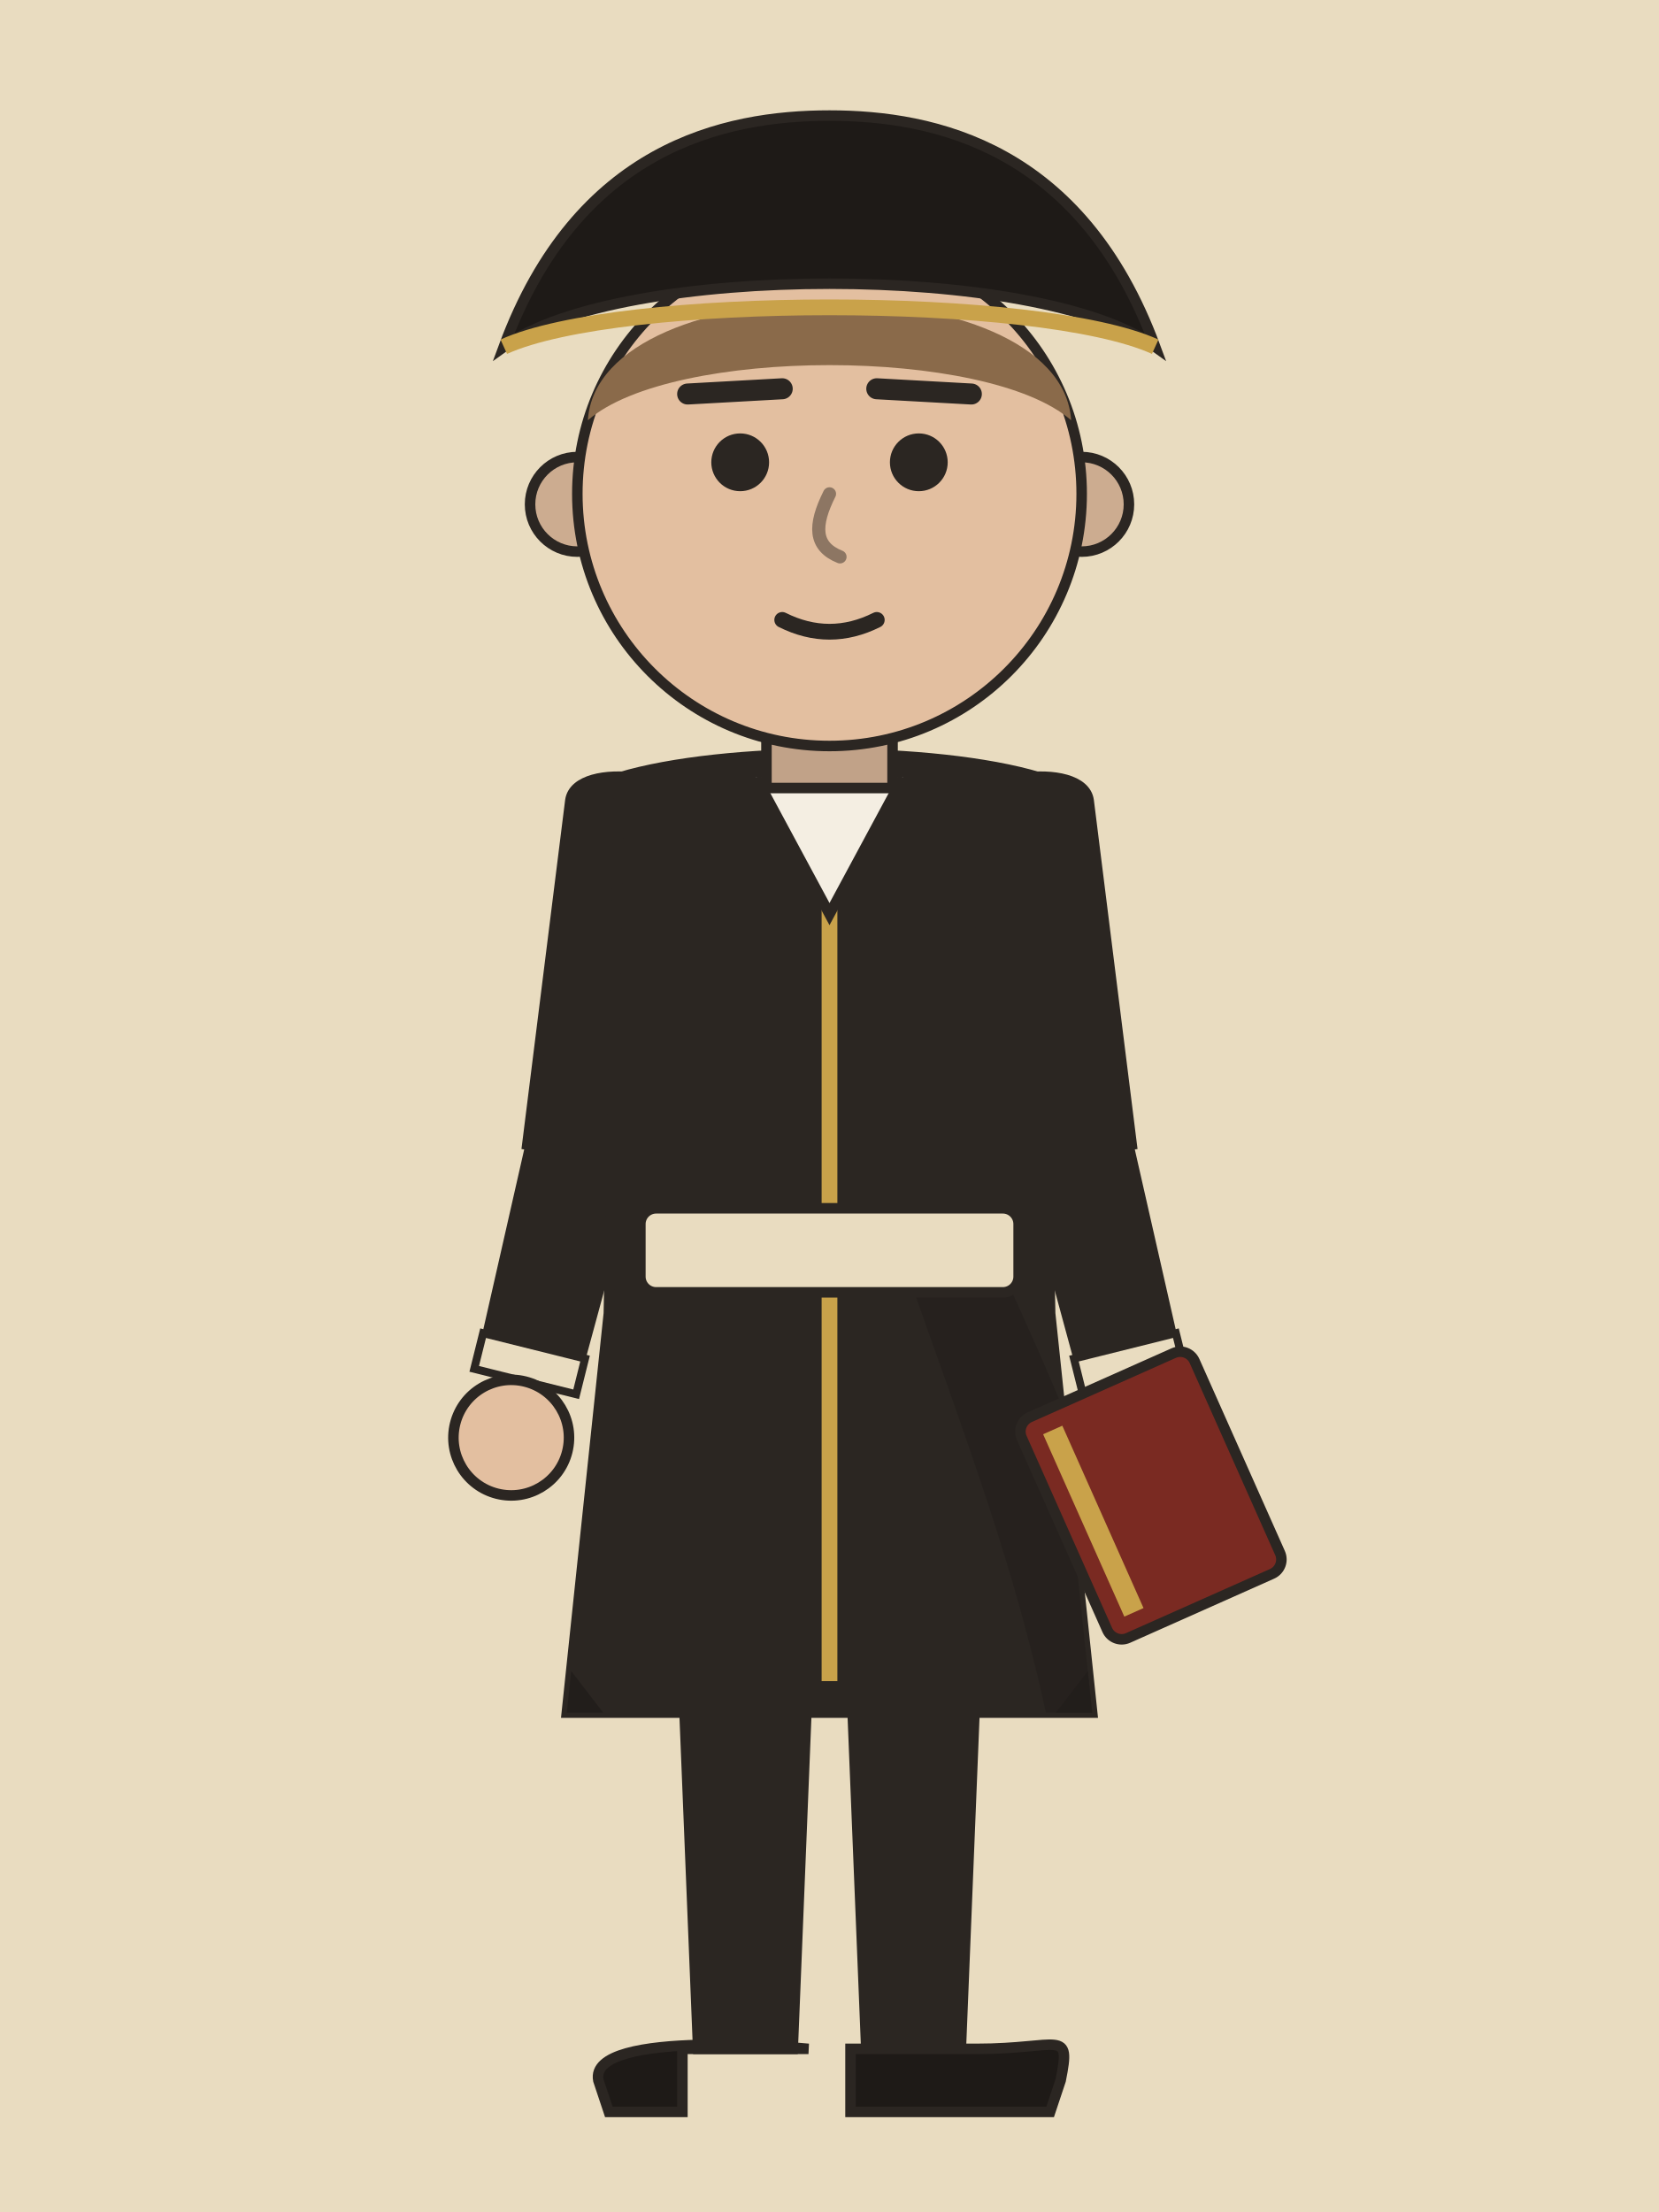
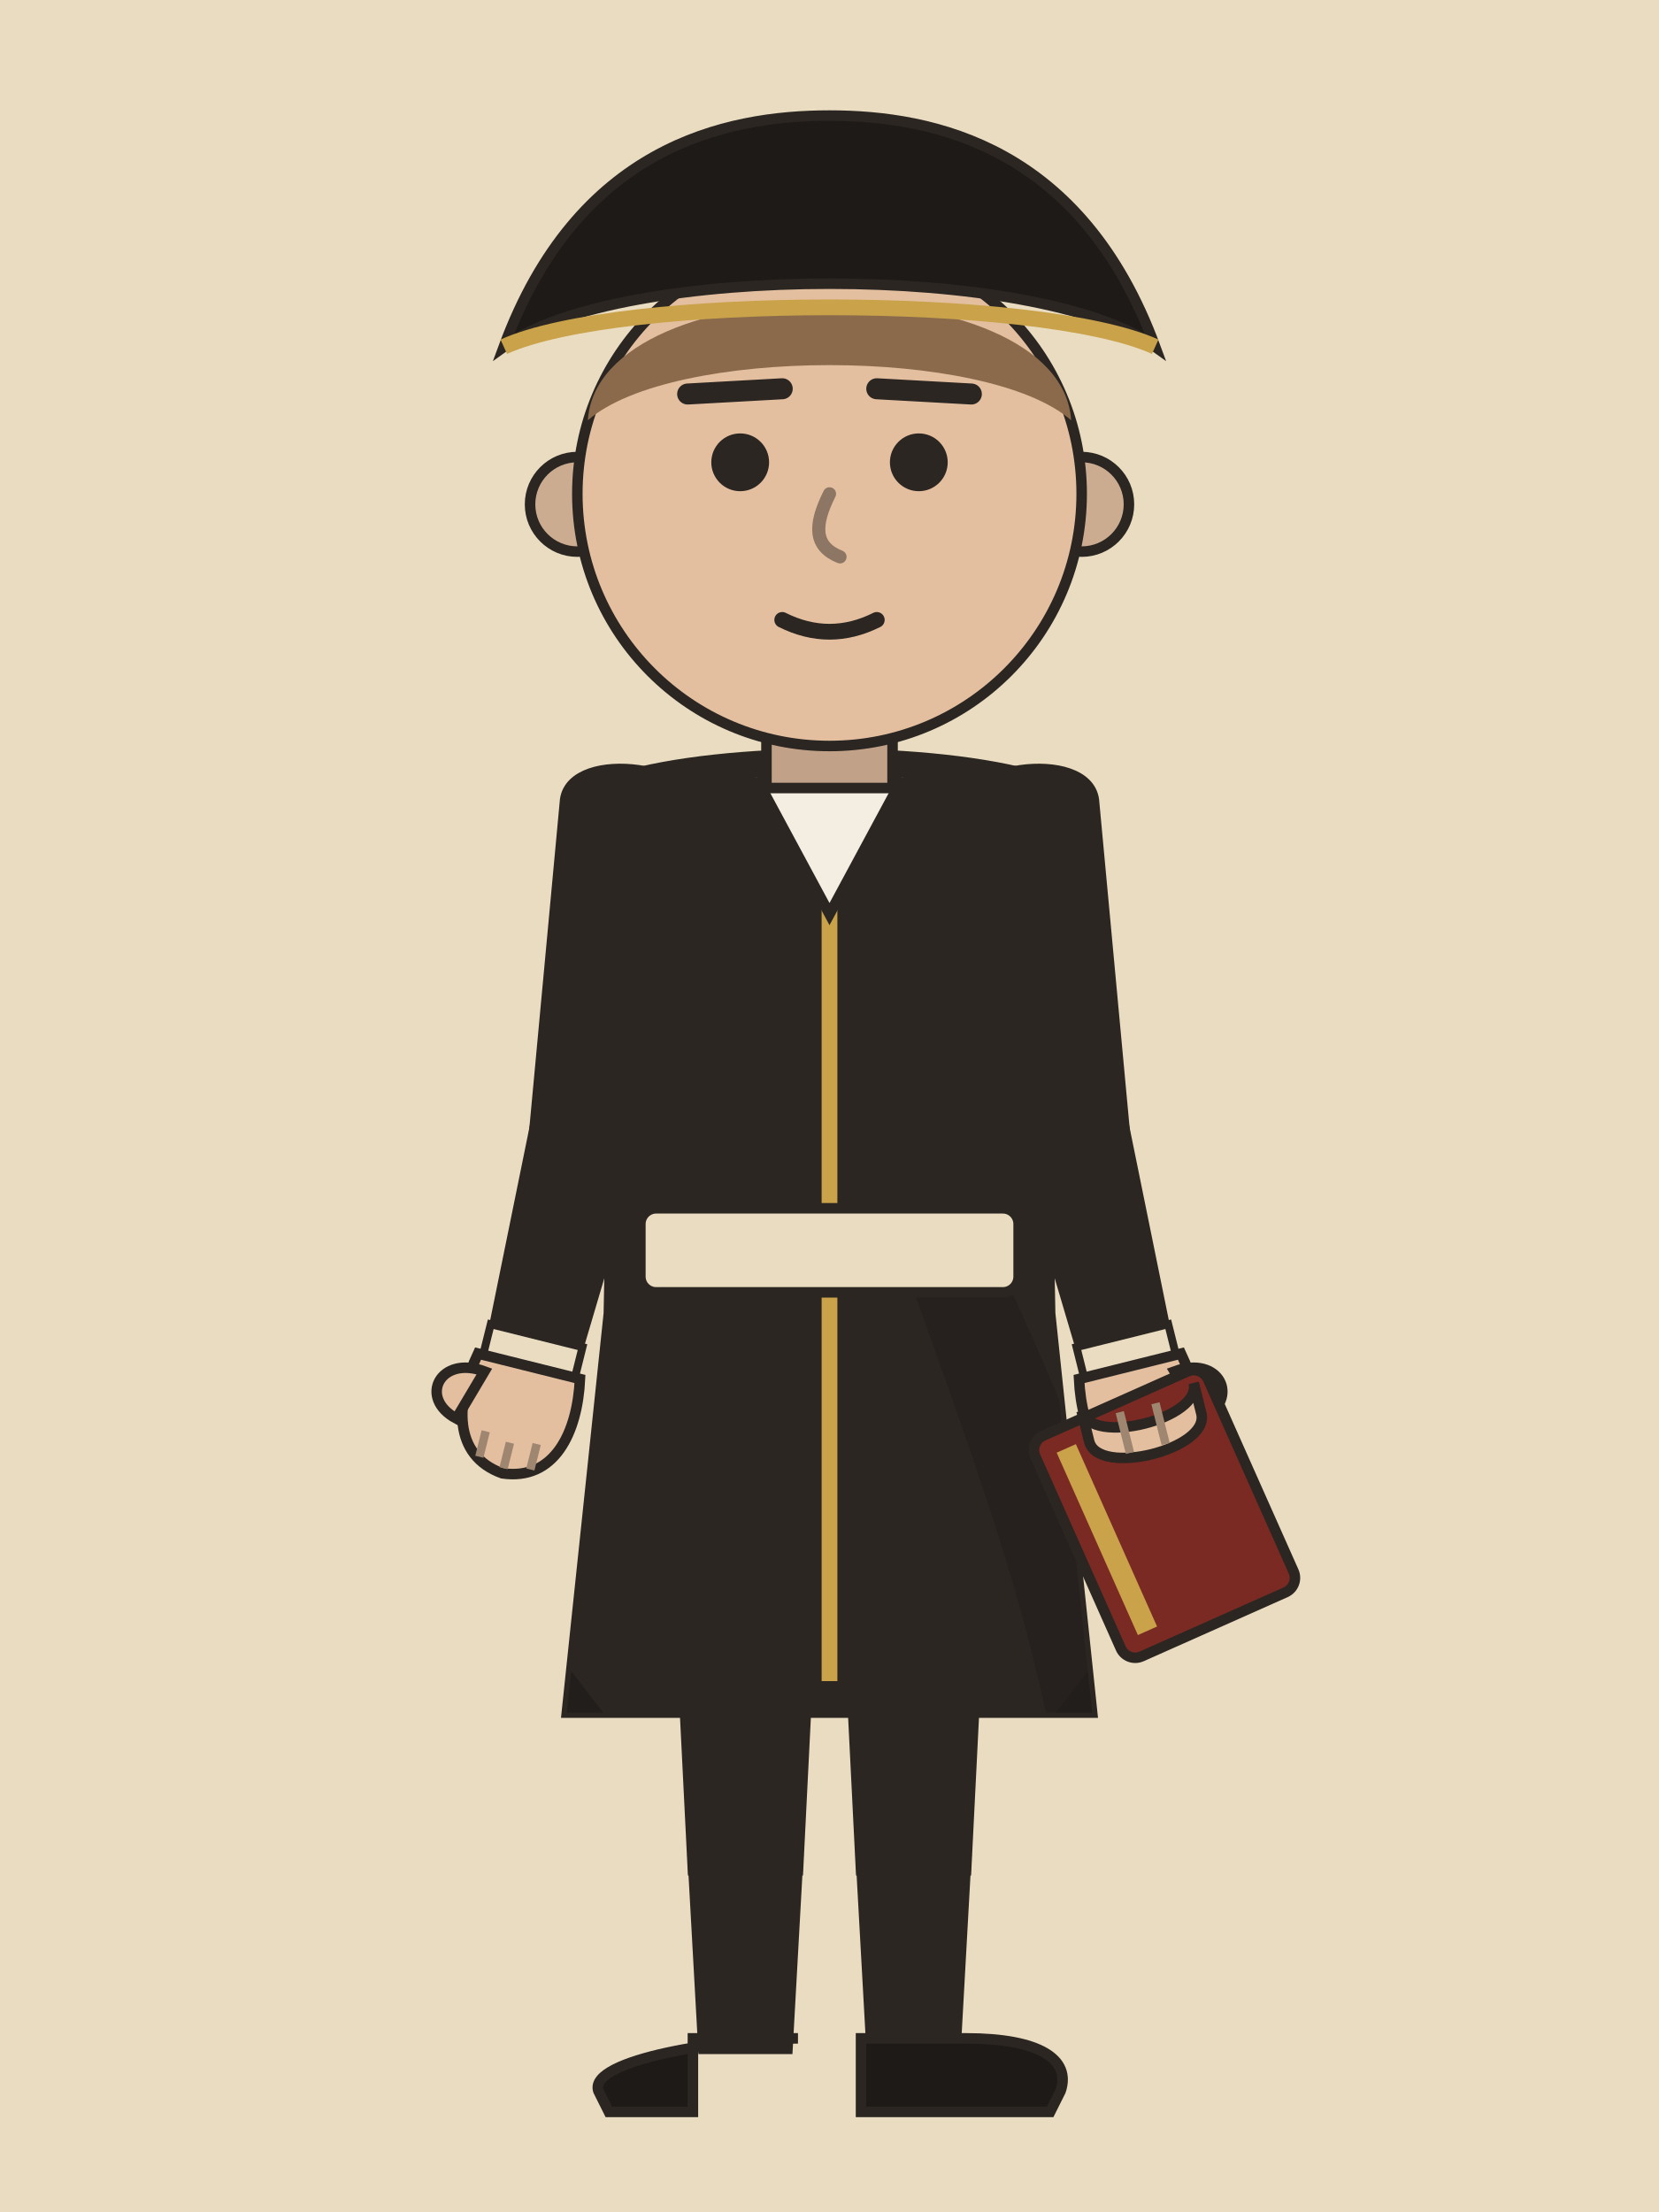
<svg xmlns="http://www.w3.org/2000/svg" viewBox="0 0 600 800" width="600" height="800">
  <rect width="600" height="800" fill="#E9DCC0" />
  <g id="companyMerchant-root" transform="translate(300,760) scale(1.9,1.9)">
    <g id="companyMerchant-walk" transform="translate(0,0)">
      <g transform="scale(1)">
        <g transform="translate(-16,-84)">
          <g id="companyMerchant-legL" transform="rotate(0)">
-             <path d="M-12,0 L12,0 L9,74 L-9,74Z" fill="#2B2622" stroke="#2B2622" stroke-width="2" />
-             <path d="M-12,74 L12,74 C12,74 -30,70 -28,80 L-26,86 L-12,86Z" fill="#1E1A17" stroke="#2B2622" stroke-width="2" />
+             <path d="M-12,0 L12,0 L10,40 L-10,40Z" fill="#2B2622" stroke="#2B2622" stroke-width="2" />
+             <g transform="translate(0,38)">
+               <g id="companyMerchant-legL-lower" transform="rotate(0)">
+                 <circle r="10" fill="#2B2622" stroke="#2B2622" stroke-width="2" />
+                 <path d="M-10,0 L10,0 L8,36 L-8,36Z" fill="#2B2622" stroke="#2B2622" stroke-width="2" />
+                 <path d="M-9,-2 L9,-2" stroke="#2B2622" stroke-width="5" />
+                 <path d="M-10,34 L10,34 C-4,34 -30,38 -28,44 L-26,48 L-10,48Z" fill="#1E1A17" stroke="#2B2622" stroke-width="2" />
+               </g>
+             </g>
          </g>
        </g>
        <g transform="translate(16,-84)">
          <g id="companyMerchant-legR" transform="rotate(0)">
-             <path d="M-12,0 L12,0 L9,74 L-9,74Z" fill="#2B2622" stroke="#2B2622" stroke-width="2" />
-             <path d="M-12,74 L12,74 C28,74 30,70 28,80 L26,86 L-12,86Z" fill="#1E1A17" stroke="#2B2622" stroke-width="2" />
+             <path d="M-12,0 L12,0 L10,40 L-10,40Z" fill="#2B2622" stroke="#2B2622" stroke-width="2" />
+             <g transform="translate(0,38)">
+               <g id="companyMerchant-legR-lower" transform="rotate(0)">
+                 <circle r="10" fill="#2B2622" stroke="#2B2622" stroke-width="2" />
+                 <path d="M-10,0 L10,0 L8,36 L-8,36Z" fill="#2B2622" stroke="#2B2622" stroke-width="2" />
+                 <path d="M-9,-2 L9,-2" stroke="#2B2622" stroke-width="5" />
+                 <path d="M-10,34 L10,34 C24,34 30,38 28,44 L26,48 L-10,48Z" fill="#1E1A17" stroke="#2B2622" stroke-width="2" />
+               </g>
+             </g>
          </g>
        </g>
        <g transform="translate(0,-84)">
          <g id="companyMerchant-body" transform="scale(1,1)">
            <g transform="translate(0,84)">
              <g transform="translate(-38,-242)">
                <g id="companyMerchant-armL-upper" transform="rotate(8)">
-                   <path d="M-12,-4 C-12,-12 12,-12 12,-4 L11,62 L-11,62Z" fill="#2B2622" stroke="#2B2622" stroke-width="2" />
+                   <path d="M-13,-4 C-13,-14 13,-14 13,-4 L10,60 L-10,60Z" fill="#2B2622" stroke="#2B2622" stroke-width="2" />
                  <g transform="translate(0,58)">
                    <g id="companyMerchant-armL-lower" transform="rotate(6)">
-                       <path d="M-10,0 L10,0 L9,48 L-9,48Z" fill="#2B2622" stroke="#2B2622" stroke-width="2" />
-                       <rect x="-10" y="42" width="20" height="7" fill="#E9DCC0" stroke="#2B2622" stroke-width="1.5" />
-                       <circle cx="0" cy="60" r="11" fill="#E3BFA0" stroke="#2B2622" stroke-width="2" />
+                       <circle cx="0" cy="0" r="10" fill="#2B2622" stroke="#2B2622" stroke-width="2" />
+                       <path d="M-10,0 L10,0 L8,46 L-8,46Z" fill="#2B2622" stroke="#2B2622" stroke-width="2" />
+                       <path d="M-9,-2 L9,-2" stroke="#2B2622" stroke-width="5" />
+                       <rect x="-9" y="40" width="18" height="7" fill="#E9DCC0" stroke="#2B2622" stroke-width="1.5" />
+                       <g transform="translate(0,46)">
+                         <g id="companyMerchant-armL-hand">
+                           <g class="hand">
+                             <path d="M-10,0 C-12,10 -10,20 0,21 C10,20 12,10 10,0Z" fill="#E3BFA0" stroke="#2B2622" stroke-width="2" />
+                             <path d="M-8,3 C-17,2 -19,11 -11,13Z" fill="#E3BFA0" stroke="#2B2622" stroke-width="2" />
+                             <path d="M-5,14 L-5,19 M0,15 L0,20 M5,14 L5,19" stroke="#9f8670" stroke-width="1.6" />
+                           </g>
+                         </g>
+                       </g>
                    </g>
                  </g>
                </g>
              </g>
              <g id="companyMerchant-torso">
                <clipPath id="companyMerchant-tclip">
                  <path d="M-40,-252 C-20,-258 20,-258 40,-252 L42,-150 L50,-74 L-50,-74 L-42,-150Z" />
                </clipPath>
                <path d="M-40,-252 C-20,-258 20,-258 40,-252 L42,-150 L50,-74 L-50,-74 L-42,-150Z" fill="#2B2622" stroke="#2B2622" stroke-width="2" />
                <g clip-path="url(#companyMerchant-tclip)">
                  <path d="M-66,-70 L-60,-96 L-40,-70Z M66,-70 L60,-96 L40,-70Z" fill="#221e1b" />
                  <path d="M14,-160 C26,-126 36,-100 42,-70 L66,-70 C58,-100 46,-130 32,-160Z" fill="#221e1b" opacity="0.55" />
                </g>
                <path d="M0,-250 L0,-80" stroke="#C9A24A" stroke-width="3" />
                <path d="M-14,-252 L0,-226 L14,-252" fill="#F4EEE2" stroke="#2B2622" stroke-width="2" />
                <rect x="-36" y="-170" width="72" height="16" rx="3" fill="#E9DCC0" stroke="#2B2622" stroke-width="2" />
              </g>
              <g transform="translate(0,-254)">
                <g id="companyMerchant-head" transform="rotate(0)">
                  <rect x="-12" y="-14" width="24" height="18" fill="#c1a288" stroke="#2B2622" stroke-width="2" />
                  <circle cx="-48" cy="-50" r="9" fill="#ccac90" stroke="#2B2622" stroke-width="2" />
                  <circle cx="48" cy="-50" r="9" fill="#ccac90" stroke="#2B2622" stroke-width="2" />
                  <circle cx="0" cy="-52" r="48" fill="#E3BFA0" stroke="#2B2622" stroke-width="2" />
                  <path d="M-46,-66 C-44,-96 44,-96 46,-66 C30,-80 -30,-80 -46,-66Z" fill="#8A6A4A" />
                  <g id="companyMerchant-eyes">
                    <g id="companyMerchant-eyes-open">
                      <circle cx="-17" cy="-58" r="5.5" fill="#2B2622" />
                      <circle cx="17" cy="-58" r="5.5" fill="#2B2622" />
                    </g>
                    <g id="companyMerchant-eyes-shut" opacity="0">
                      <path d="M-23,-58 L-11,-58 M11,-58 L23,-58" stroke="#2B2622" stroke-width="3" stroke-linecap="round" />
                    </g>
                  </g>
                  <g id="companyMerchant-brows" transform="translate(0,0)">
                    <path d="M-27,-71 L-9,-72" stroke="#2B2622" stroke-width="4" stroke-linecap="round" fill="none" />
                    <path d="M9,-72 L27,-71" stroke="#2B2622" stroke-width="4" stroke-linecap="round" fill="none" />
                  </g>
                  <path d="M0,-52 C-3,-46 -3,-42 2,-40" stroke="#8d7663" stroke-width="2.5" fill="none" stroke-linecap="round" />
                  <g id="companyMerchant-mouth">
                    <path id="companyMerchant-m0" d="M-9,-28 C-3,-25 3,-25 9,-28" stroke="#2B2622" stroke-width="3" fill="none" stroke-linecap="round" />
                    <ellipse id="companyMerchant-m1" cx="0" cy="-27" rx="7" ry="4" fill="#5A2A24" stroke="#2B2622" stroke-width="1.5" opacity="0" />
                    <ellipse id="companyMerchant-m2" cx="0" cy="-26" rx="8" ry="8" fill="#5A2A24" stroke="#2B2622" stroke-width="1.5" opacity="0" />
                  </g>
                  <g id="companyMerchant-hat">
                    <path d="M-62,-80 C-40,-96 40,-96 62,-80 C48,-118 20,-124 0,-124 C-20,-124 -48,-118 -62,-80Z" fill="#1E1A17" stroke="#2B2622" stroke-width="2" />
                    <path d="M-62,-80 C-40,-90 40,-90 62,-80" fill="none" stroke="#C9A24A" stroke-width="3" />
                  </g>
                </g>
              </g>
              <g transform="translate(38,-242)">
                <g id="companyMerchant-armR-upper" transform="rotate(-8)">
-                   <path d="M-12,-4 C-12,-12 12,-12 12,-4 L11,62 L-11,62Z" fill="#2B2622" stroke="#2B2622" stroke-width="2" />
+                   <path d="M-13,-4 C-13,-14 13,-14 13,-4 L10,60 L-10,60Z" fill="#2B2622" stroke="#2B2622" stroke-width="2" />
                  <g transform="translate(0,58)">
                    <g id="companyMerchant-armR-lower" transform="rotate(-6)">
-                       <path d="M-10,0 L10,0 L9,48 L-9,48Z" fill="#2B2622" stroke="#2B2622" stroke-width="2" />
-                       <rect x="-10" y="42" width="20" height="7" fill="#E9DCC0" stroke="#2B2622" stroke-width="1.5" />
-                       <circle cx="0" cy="60" r="11" fill="#E3BFA0" stroke="#2B2622" stroke-width="2" />
-                       <g transform="translate(-4,60) rotate(-10)">
-                         <rect x="-18" y="-12" width="36" height="46" rx="3" fill="#7A2A22" stroke="#2B2622" stroke-width="2" />
-                         <rect x="-14" y="-8" width="4" height="38" fill="#C9A24A" />
+                       <circle cx="0" cy="0" r="10" fill="#2B2622" stroke="#2B2622" stroke-width="2" />
+                       <path d="M-10,0 L10,0 L8,46 L-8,46Z" fill="#2B2622" stroke="#2B2622" stroke-width="2" />
+                       <path d="M-9,-2 L9,-2" stroke="#2B2622" stroke-width="5" />
+                       <rect x="-9" y="40" width="18" height="7" fill="#E9DCC0" stroke="#2B2622" stroke-width="1.5" />
+                       <g transform="translate(0,46)">
+                         <g id="companyMerchant-armR-hand">
+                           <g class="hand">
+                             <path d="M-10,0 C-12,10 -10,20 0,21 C10,20 12,10 10,0Z" fill="#E3BFA0" stroke="#2B2622" stroke-width="2" />
+                             <path d="M8,3 C17,2 19,11 11,13Z" fill="#E3BFA0" stroke="#2B2622" stroke-width="2" />
+                           </g>
+                         </g>
+                       </g>
+                       <g transform="translate(-2,66) rotate(-10)">
+                         <rect x="-18" y="-14" width="36" height="46" rx="3" fill="#7A2A22" stroke="#2B2622" stroke-width="2" />
+                         <rect x="-14" y="-10" width="4" height="38" fill="#C9A24A" />
+                       </g>
+                       <g transform="translate(0,46)">
+                         <path d="M-11,6 C-11,13 11,13 11,6 L11,12 C11,19 -11,19 -11,12Z" fill="#E3BFA0" stroke="#2B2622" stroke-width="2" />
+                         <path d="M-4,8 L-4,16 M3,8 L3,16" stroke="#9f8670" stroke-width="1.6" />
                      </g>
                    </g>
                  </g>
                </g>
              </g>
            </g>
          </g>
        </g>
      </g>
    </g>
  </g>
</svg>
